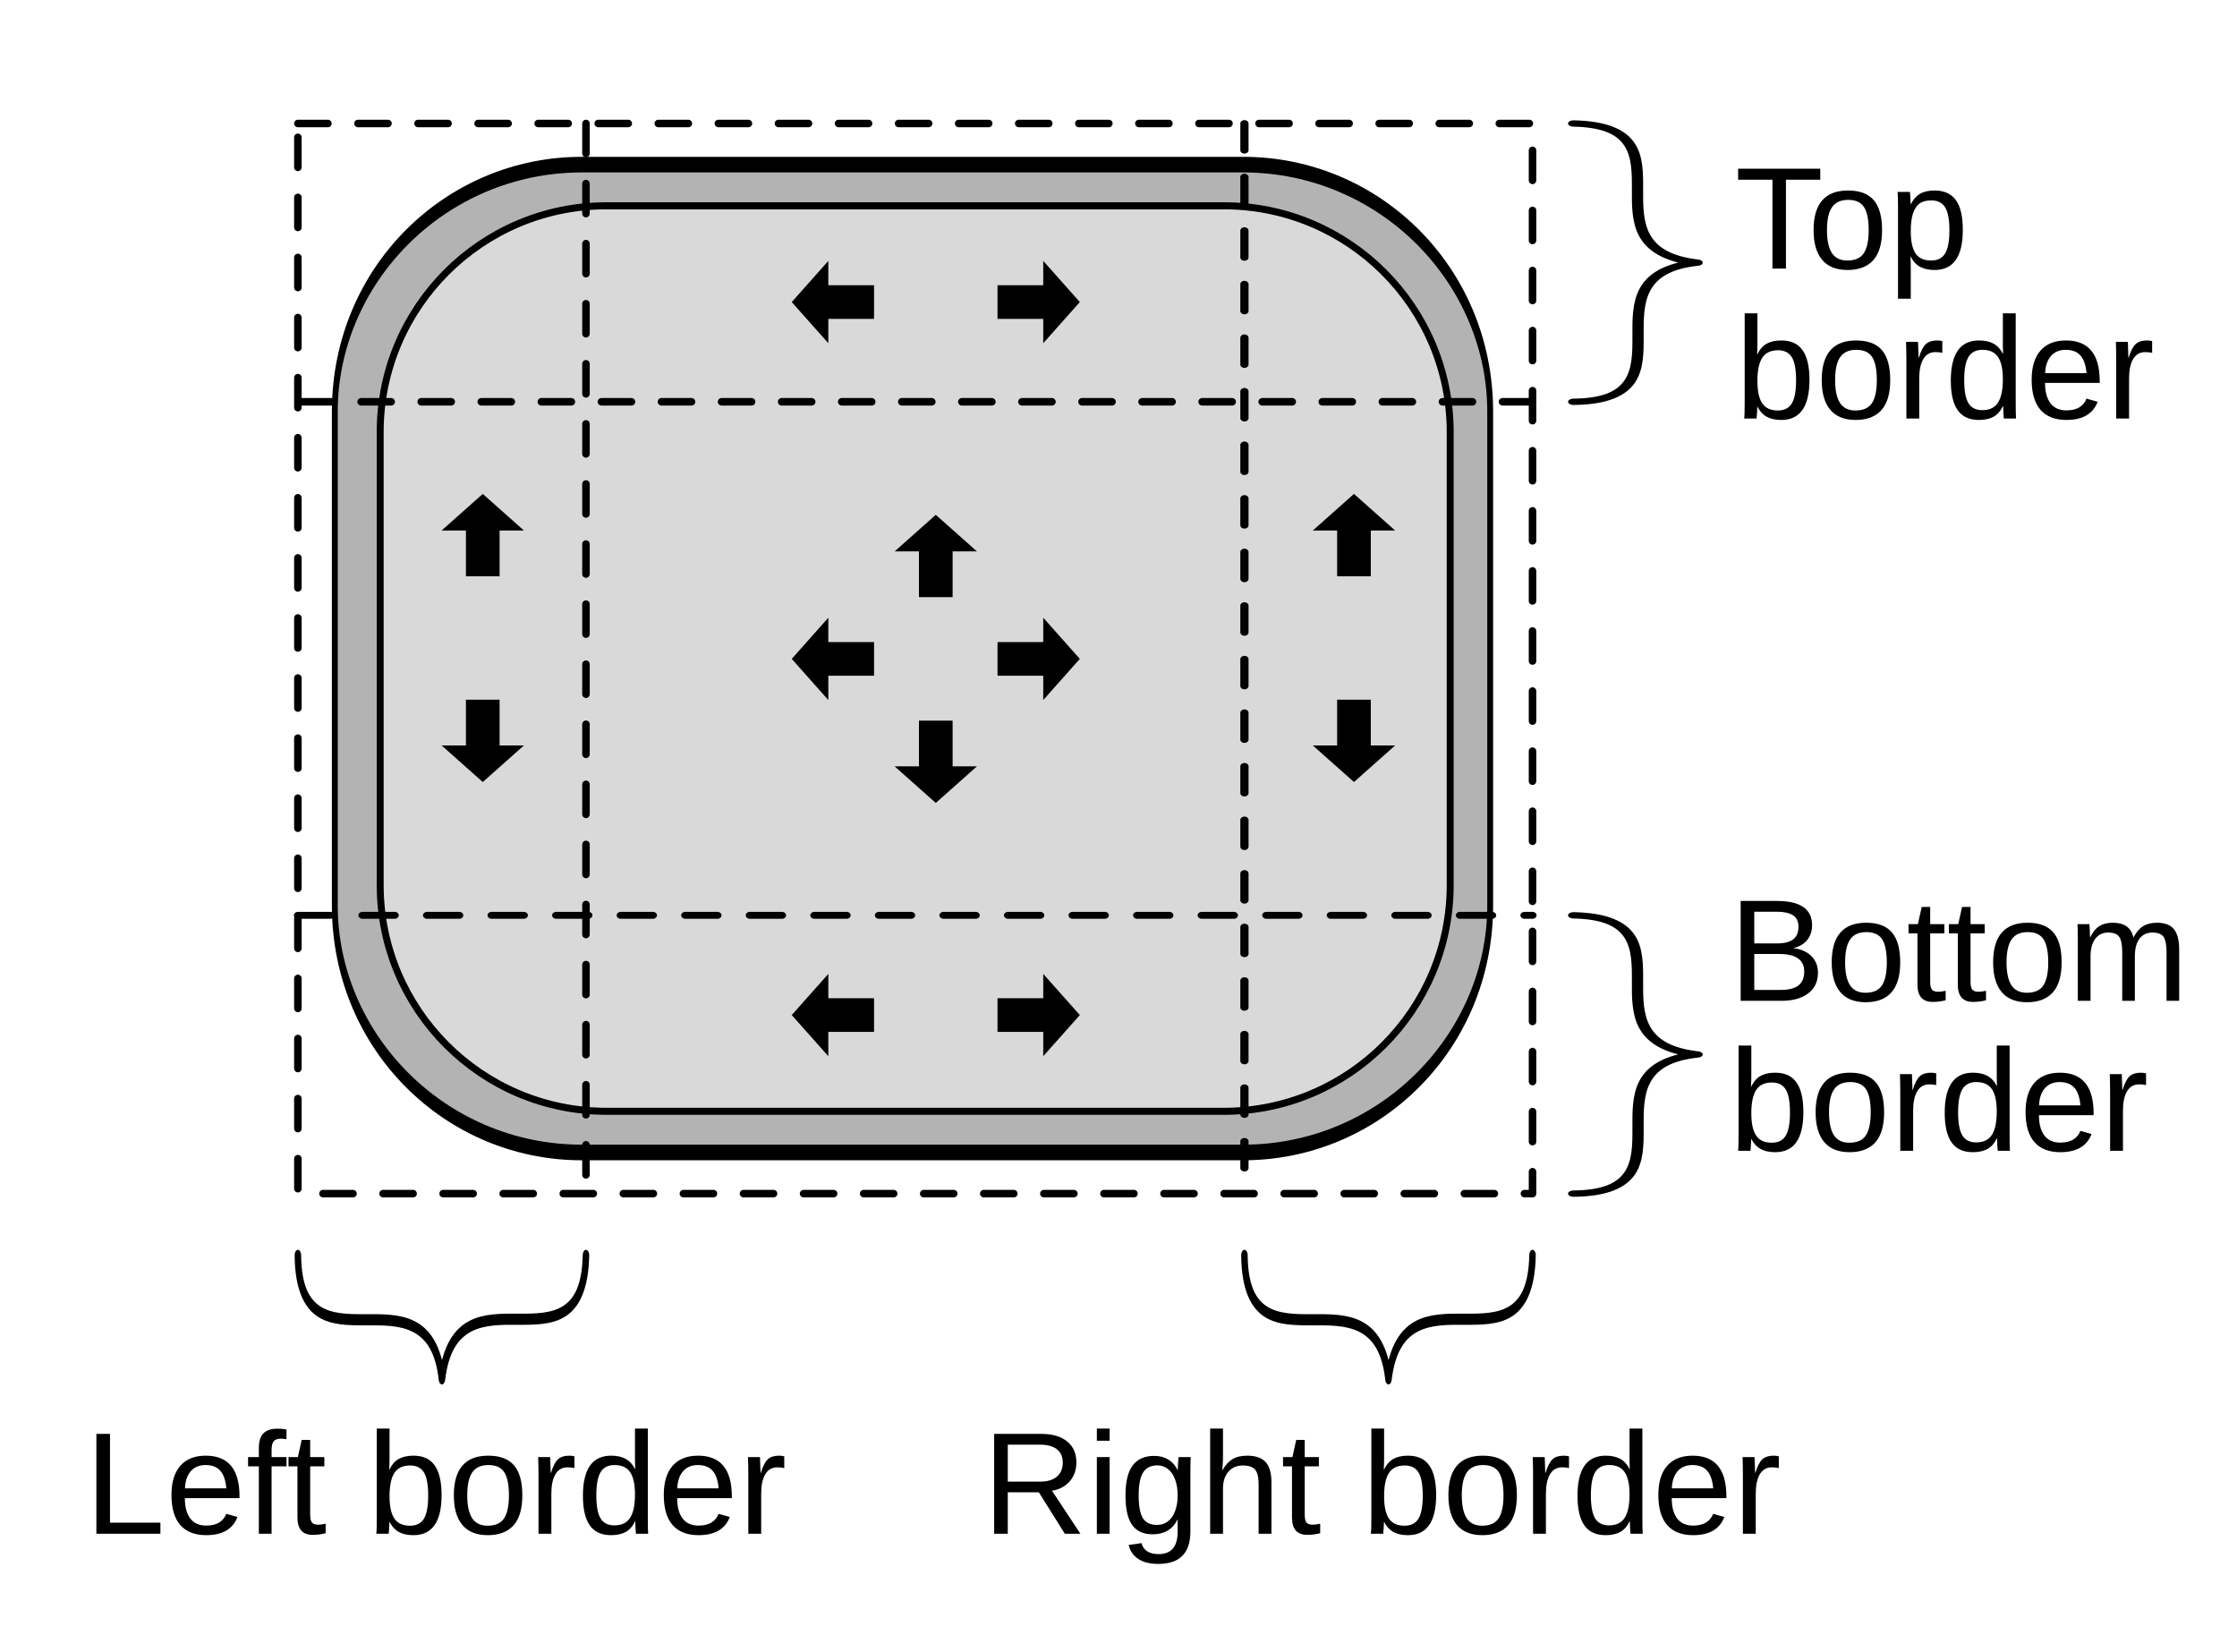
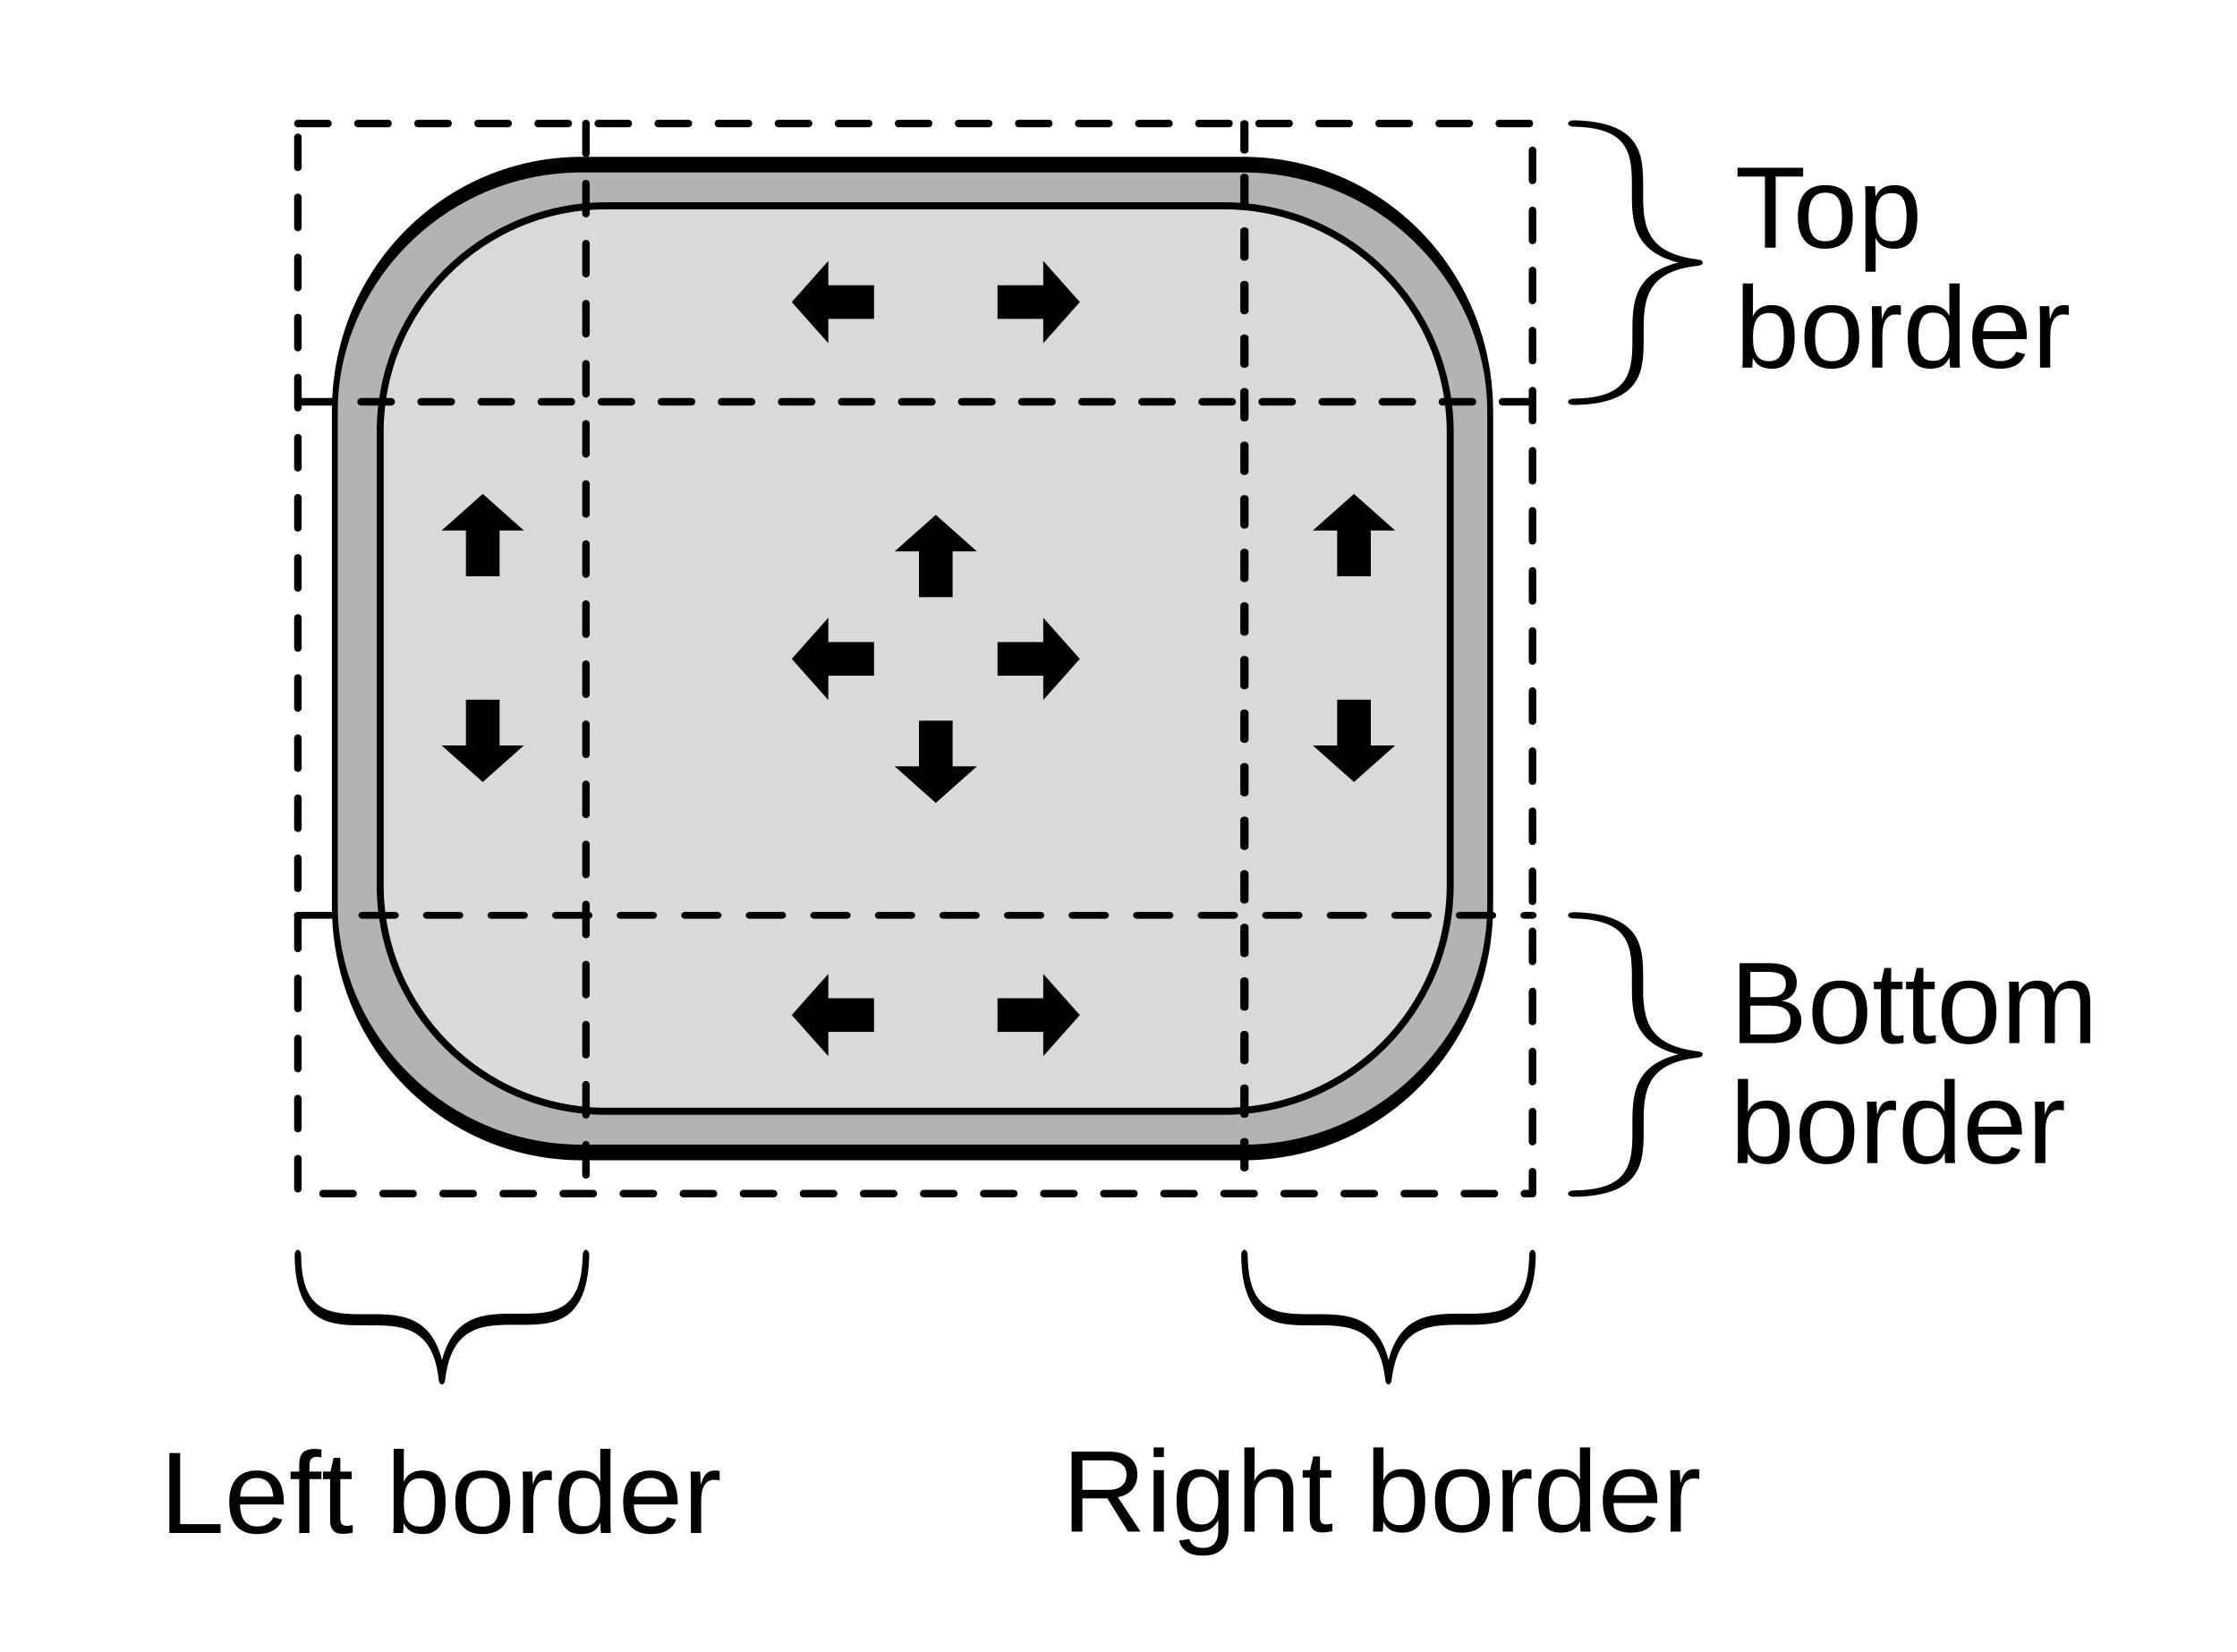
<svg xmlns="http://www.w3.org/2000/svg" width="100%" height="100%" viewBox="0 0 321 237" version="1.1" xml:space="preserve" style="fill-rule:evenodd;clip-rule:evenodd;stroke-linecap:round;stroke-linejoin:round;stroke-miterlimit:1.5;">
  <g transform="matrix(1,0,0,1,-388.357,-472.441)">
    <g transform="matrix(0.250662,0,0,0.666667,329.821,165.354)">
      <path d="M1086.61,549.213C1086.61,519.879 1023.27,496.063 945.256,496.063L566.555,496.063C488.537,496.063 425.197,519.879 425.197,549.213L425.197,655.512C425.197,684.846 488.537,708.661 566.555,708.661L945.256,708.661C1023.27,708.661 1086.61,684.846 1086.61,655.512L1086.61,549.213Z" style="fill:rgb(179,179,179);stroke:black;stroke-width:3.36px;" />
    </g>
    <g transform="matrix(1.08333,0,0,1.1,-43.3071,-56.6929)">
      <path d="M590.551,537.402C590.551,521.105 577.117,507.874 560.569,507.874L478.801,507.874C462.253,507.874 448.819,521.105 448.819,537.402L448.819,596.457C448.819,612.753 462.253,625.984 478.801,625.984L560.569,625.984C577.117,625.984 590.551,612.753 590.551,596.457L590.551,537.402Z" style="fill:rgb(217,217,217);stroke:black;stroke-width:0.92px;" />
    </g>
    <g transform="matrix(1,0,0,0.8125,0,106.299)">
      <path d="M566.929,472.441L566.929,661.417" style="fill:none;stroke:black;stroke-width:1.18px;stroke-dasharray:4.73,4.73,0,0;" />
    </g>
    <g transform="matrix(1.16667,0,0,1,-78.7402,0)">
      <path d="M437.008,603.769L588.864,603.769" style="fill:none;stroke:black;stroke-width:0.99px;stroke-dasharray:3.97,3.97,0,0;" />
    </g>
    <path d="M608.268,530.089L431.102,530.089" style="fill:none;stroke:black;stroke-width:1.08px;stroke-dasharray:4.31,4.31,0,0;" />
    <path d="M472.441,490.157L472.441,643.701" style="fill:none;stroke:black;stroke-width:1.08px;stroke-dasharray:4.31,4.31,0,0;" />
    <rect x="431.102" y="490.157" width="177.165" height="153.543" style="fill:none;stroke:black;stroke-width:1.08px;stroke-dasharray:4.31,4.31,0,0;" />
    <g transform="matrix(-0.75,0,0,0.422611,1234.25,340.414)">
      <path d="M826.772,354.331C802.507,355.227 826.336,396.751 803.15,401.575C826.205,405.977 802.37,448.385 826.772,448.819" style="fill:none;stroke:black;stroke-width:2.15px;" />
    </g>
    <g transform="matrix(-0.75,0,0,0.422611,1234.25,454.025)">
      <path d="M826.772,354.331C802.507,355.227 826.336,396.751 803.15,401.575C826.205,405.977 802.37,448.385 826.772,448.819" style="fill:none;stroke:black;stroke-width:2.15px;" />
    </g>
    <g transform="matrix(-4.59243e-17,-0.75,-0.4375,2.67891e-17,627.461,1272.64)">
      <path d="M826.772,354.331C802.507,355.227 826.336,396.751 803.15,401.575C826.205,405.977 802.37,448.385 826.772,448.819" style="fill:none;stroke:black;stroke-width:2.13px;" />
    </g>
    <g transform="matrix(-4.59243e-17,-0.75,-0.4375,2.67891e-17,763.287,1272.64)">
      <path d="M826.772,354.331C802.507,355.227 826.336,396.751 803.15,401.575C826.205,405.977 802.37,448.385 826.772,448.819" style="fill:none;stroke:black;stroke-width:2.13px;" />
    </g>
-     <g transform="matrix(1,0,0,1,-29.1711,4.68903)">
-       <text x="429.658px" y="687.812px" style="font-family:'ArialMT', 'Arial', sans-serif;font-size:20.833px;">Left border</text>
+     <g transform="matrix(1,0,0,1,-18.3708,4.58031)">
+       <text x="429.658px" y="687.812px" style="font-family:'ArialMT', 'Arial', sans-serif;font-size:16.667px;">Left border</text>
    </g>
-     <g transform="matrix(1,0,0,1,99.657,4.68903)">
-       <text x="429.658px" y="687.812px" style="font-family:'ArialMT', 'Arial', sans-serif;font-size:20.833px;">Right border</text>
+     <g transform="matrix(1,0,0,1,111.096,4.37686)">
+       <text x="429.658px" y="687.812px" style="font-family:'ArialMT', 'Arial', sans-serif;font-size:16.667px;">Right border</text>
    </g>
-     <g transform="matrix(1,0,0,1,207.649,-176.836)">
-       <text x="429.658px" y="687.812px" style="font-family:'ArialMT', 'Arial', sans-serif;font-size:20.833px;">T<tspan x="440.075px 451.661px " y="687.812px 687.812px ">op</tspan>
+     <g transform="matrix(1,0,0,1,207.649,-179.836)">
+       <text x="429.658px" y="687.812px" style="font-family:'ArialMT', 'Arial', sans-serif;font-size:16.667px;">T<tspan x="437.991px 447.261px " y="687.812px 687.812px ">op</tspan>
      </text>
-       <text x="429.658px" y="709.327px" style="font-family:'ArialMT', 'Arial', sans-serif;font-size:20.833px;">border</text>
+       <text x="429.658px" y="705.024px" style="font-family:'ArialMT', 'Arial', sans-serif;font-size:16.667px;">border</text>
    </g>
-     <g transform="matrix(1,0,0,1,206.774,-71.7756)">
-       <text x="429.658px" y="687.812px" style="font-family:'ArialMT', 'Arial', sans-serif;font-size:20.833px;">Bottom</text>
-       <text x="429.658px" y="709.327px" style="font-family:'ArialMT', 'Arial', sans-serif;font-size:20.833px;">border</text>
+     <g transform="matrix(1,0,0,1,206.949,-65.7083)">
+       <text x="429.658px" y="687.812px" style="font-family:'ArialMT', 'Arial', sans-serif;font-size:16.667px;">Bottom</text>
+       <text x="429.658px" y="705.024px" style="font-family:'ArialMT', 'Arial', sans-serif;font-size:16.667px;">border</text>
    </g>
    <g id="Forward--small-" transform="matrix(0.468691,1.98521e-32,0,0.536865,397.45,399.011)">
      <path d="M311.2,217.5L300,206.5L300,213L286,213L286,222L300,222L300,228.5L311.2,217.5Z" style="fill-rule:nonzero;" />
    </g>
    <g id="Forward--small-1" transform="matrix(-0.468691,-5.73981e-17,6.5747e-17,-0.536865,647.825,632.548)">
      <path d="M311.2,217.5L300,206.5L300,213L286,213L286,222L300,222L300,228.5L311.2,217.5Z" style="fill-rule:nonzero;" />
    </g>
    <g id="Forward--small-2" transform="matrix(2.86991e-17,0.468691,-0.536865,3.28735e-17,699.414,438.789)">
      <path d="M311.2,217.5L300,206.5L300,213L286,213L286,222L300,222L300,228.5L311.2,217.5Z" style="fill-rule:nonzero;" />
    </g>
    <g id="Forward--small-3" transform="matrix(2.86991e-17,-0.468691,0.536865,3.28735e-17,465.878,689.164)">
      <path d="M311.2,217.5L300,206.5L300,213L286,213L286,222L300,222L300,228.5L311.2,217.5Z" style="fill-rule:nonzero;" />
    </g>
    <g id="Forward--small-4" transform="matrix(2.86991e-17,0.468691,-0.536865,3.28735e-17,574.398,438.789)">
      <path d="M311.2,217.5L300,206.5L300,213L286,213L286,222L300,222L300,228.5L311.2,217.5Z" style="fill-rule:nonzero;" />
    </g>
    <g id="Forward--small-5" transform="matrix(2.86991e-17,-0.468691,0.536865,3.28735e-17,340.862,689.164)">
      <path d="M311.2,217.5L300,206.5L300,213L286,213L286,222L300,222L300,228.5L311.2,217.5Z" style="fill-rule:nonzero;" />
    </g>
    <g id="Forward--small-6" transform="matrix(0.468691,1.98521e-32,0,0.536865,397.45,450.208)">
      <path d="M311.2,217.5L300,206.5L300,213L286,213L286,222L300,222L300,228.5L311.2,217.5Z" style="fill-rule:nonzero;" />
    </g>
    <g id="Forward--small-7" transform="matrix(-0.468691,-5.73981e-17,6.5747e-17,-0.536865,647.825,683.744)">
      <path d="M311.2,217.5L300,206.5L300,213L286,213L286,222L300,222L300,228.5L311.2,217.5Z" style="fill-rule:nonzero;" />
    </g>
    <g id="Forward--small-8" transform="matrix(2.86991e-17,0.468691,-0.536865,3.28735e-17,639.406,441.789)">
      <path d="M311.2,217.5L300,206.5L300,213L286,213L286,222L300,222L300,228.5L311.2,217.5Z" style="fill-rule:nonzero;" />
    </g>
    <g id="Forward--small-9" transform="matrix(2.86991e-17,-0.468691,0.536865,3.28735e-17,405.87,692.164)">
      <path d="M311.2,217.5L300,206.5L300,213L286,213L286,222L300,222L300,228.5L311.2,217.5Z" style="fill-rule:nonzero;" />
    </g>
    <g id="Forward--small-10" transform="matrix(0.468691,1.98521e-32,0,0.536865,397.45,501.311)">
      <path d="M311.2,217.5L300,206.5L300,213L286,213L286,222L300,222L300,228.5L311.2,217.5Z" style="fill-rule:nonzero;" />
    </g>
    <g id="Forward--small-11" transform="matrix(-0.468691,-5.73981e-17,6.5747e-17,-0.536865,647.825,734.847)">
      <path d="M311.2,217.5L300,206.5L300,213L286,213L286,222L300,222L300,228.5L311.2,217.5Z" style="fill-rule:nonzero;" />
    </g>
    <g transform="matrix(0.96854,0,0,1,22.2947,0)">
      <rect x="377.953" y="472.441" width="330.709" height="236.22" style="fill:none;" />
    </g>
  </g>
</svg>
